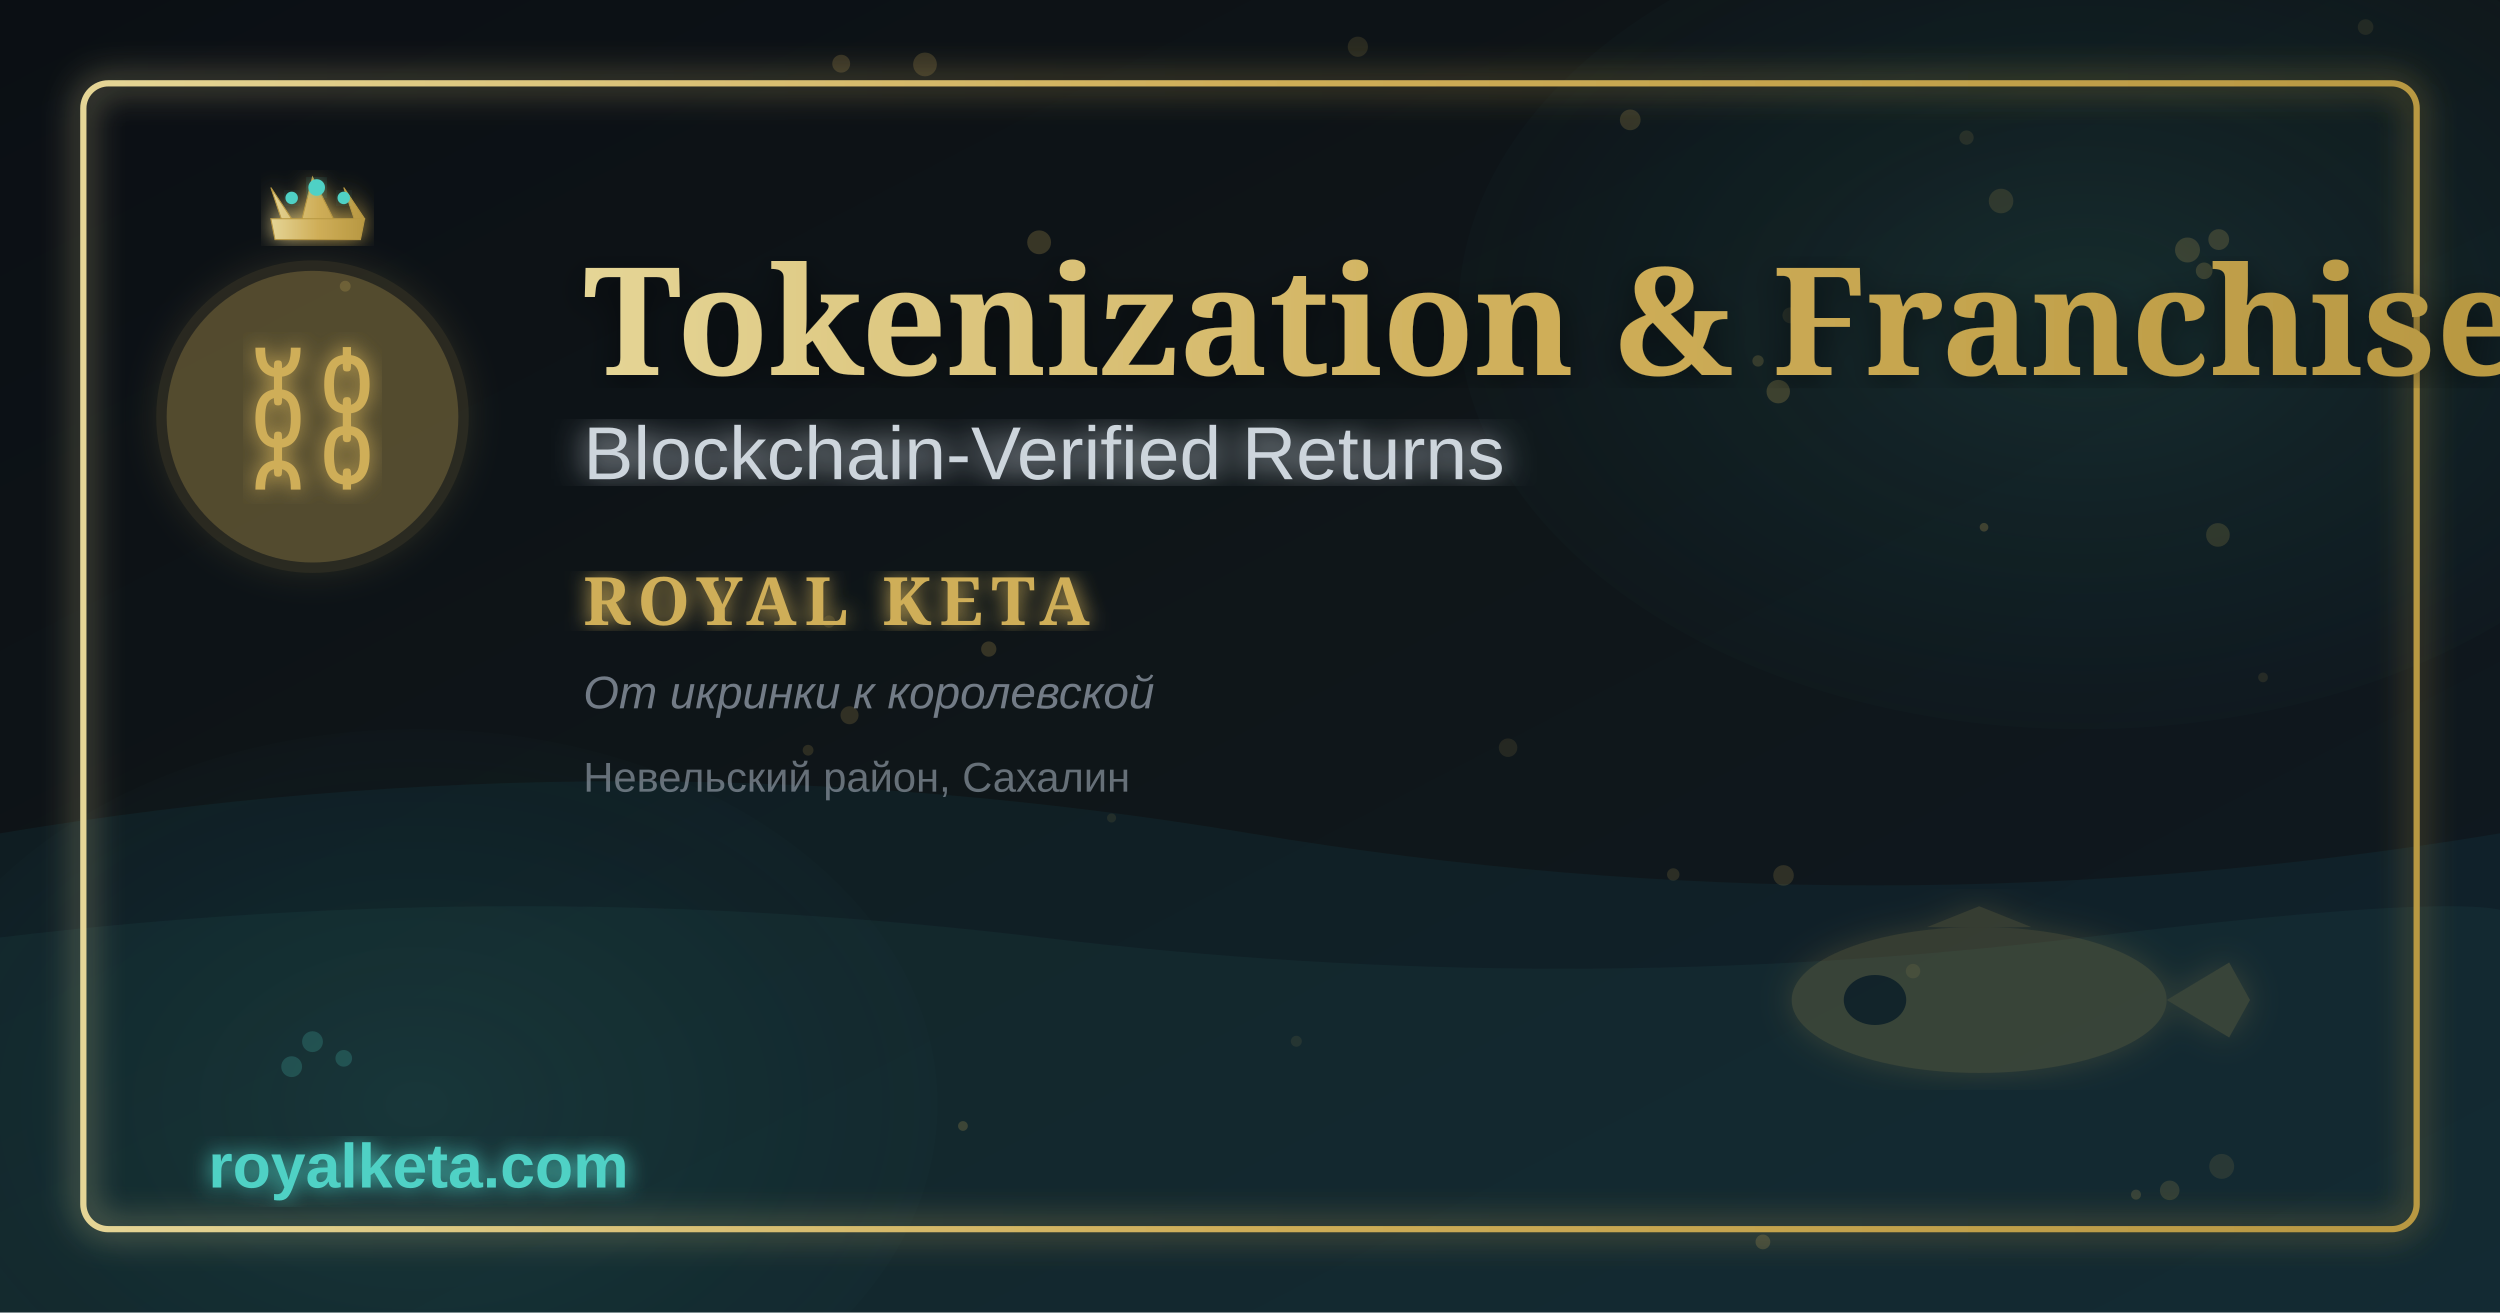
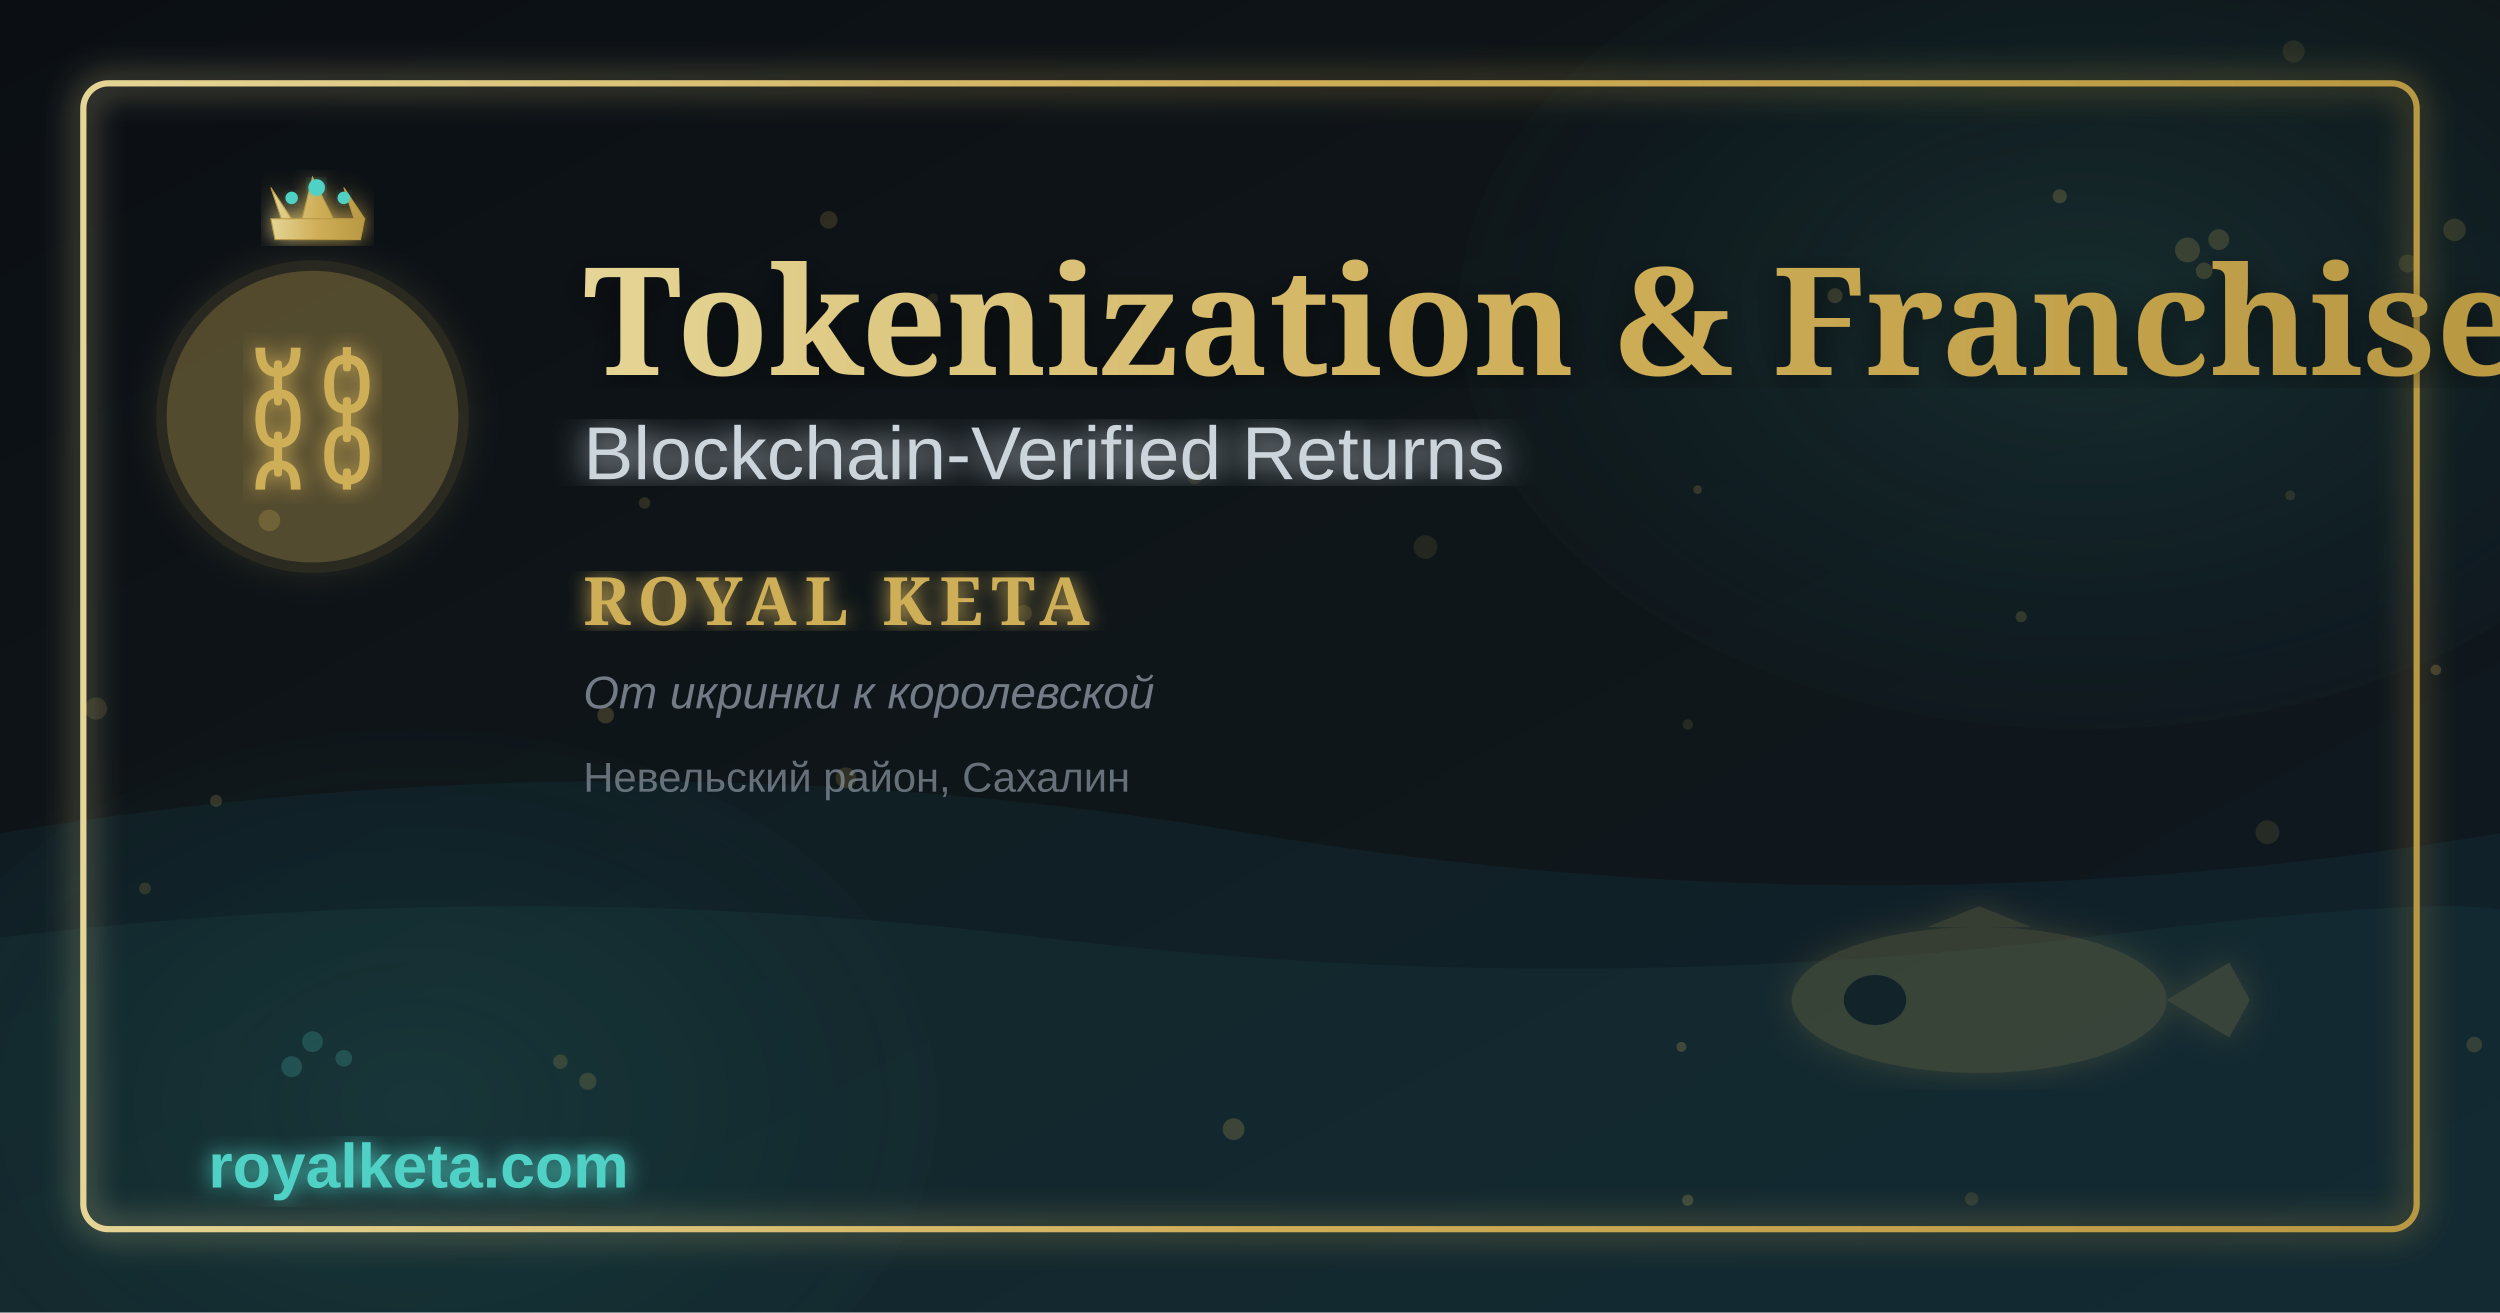
<svg xmlns="http://www.w3.org/2000/svg" width="1200" height="630">
  <defs>
    <linearGradient id="bgGradient" x1="0%" y1="0%" x2="100%" y2="100%">
      <stop offset="0%" style="stop-color:#0B0F14;stop-opacity:1" />
      <stop offset="50%" style="stop-color:#0F1619;stop-opacity:1" />
      <stop offset="100%" style="stop-color:#0F1922;stop-opacity:1" />
    </linearGradient>
    <linearGradient id="goldGradient" x1="0%" y1="0%" x2="100%" y2="0%">
      <stop offset="0%" style="stop-color:#E5D596;stop-opacity:1" />
      <stop offset="50%" style="stop-color:#CFAE58;stop-opacity:1" />
      <stop offset="100%" style="stop-color:#B89842;stop-opacity:1" />
    </linearGradient>
    <radialGradient id="oceanGradient" cx="50%" cy="50%" r="50%">
      <stop offset="0%" style="stop-color:#4FD1C5;stop-opacity:0.3" />
      <stop offset="100%" style="stop-color:#1E90A0;stop-opacity:0.05" />
    </radialGradient>
    <filter id="glow">
      <feGaussianBlur stdDeviation="5" result="coloredBlur" />
      <feMerge>
        <feMergeNode in="coloredBlur" />
        <feMergeNode in="SourceGraphic" />
      </feMerge>
    </filter>
    <filter id="softGlow">
      <feGaussianBlur stdDeviation="8" result="coloredBlur" />
      <feMerge>
        <feMergeNode in="coloredBlur" />
        <feMergeNode in="SourceGraphic" />
      </feMerge>
    </filter>
    <filter id="shadow">
      <feDropShadow dx="0" dy="4" stdDeviation="8" flood-color="#000000" flood-opacity="0.5" />
    </filter>
  </defs>
  <rect width="1200" height="630" fill="url(#bgGradient)" />
  <ellipse cx="1000" cy="150" rx="300" ry="200" fill="url(#oceanGradient)" opacity="0.4" />
  <ellipse cx="200" cy="530" rx="250" ry="180" fill="url(#oceanGradient)" opacity="0.3" />
  <path d="M 0 400 Q 300 350 600 400 T 1200 400 L 1200 630 L 0 630 Z" fill="#1E90A0" opacity="0.08" />
  <path d="M 0 450 Q 250 420 500 450 T 1000 450 T 1200 450 L 1200 630 L 0 630 Z" fill="#4FD1C5" opacity="0.05" />
-   <circle cx="1135.484" cy="12.997" r="3.749" fill="#CFAE58" opacity="0.105" />
-   <circle cx="1041.451" cy="571.367" r="4.695" fill="#CFAE58" opacity="0.161" />
-   <circle cx="407.776" cy="343.314" r="4.328" fill="#CFAE58" opacity="0.176" />
-   <circle cx="846.197" cy="596.127" r="3.541" fill="#CFAE58" opacity="0.209" />
-   <circle cx="651.765" cy="22.435" r="4.848" fill="#CFAE58" opacity="0.143" />
-   <circle cx="853.566" cy="187.98" r="5.634" fill="#CFAE58" opacity="0.227" />
-   <circle cx="1064.604" cy="256.764" r="5.681" fill="#CFAE58" opacity="0.166" />
-   <circle cx="803.159" cy="419.749" r="2.989" fill="#CFAE58" opacity="0.149" />
-   <circle cx="462.211" cy="540.47" r="2.341" fill="#CFAE58" opacity="0.222" />
-   <circle cx="723.87" cy="358.891" r="4.434" fill="#CFAE58" opacity="0.119" />
-   <circle cx="782.517" cy="57.535" r="4.975" fill="#CFAE58" opacity="0.198" />
-   <circle cx="498.786" cy="116.305" r="5.724" fill="#CFAE58" opacity="0.224" />
-   <circle cx="533.551" cy="392.629" r="2.18" fill="#CFAE58" opacity="0.103" />
-   <circle cx="397.93" cy="298.372" r="2.945" fill="#CFAE58" opacity="0.15" />
-   <circle cx="474.599" cy="311.549" r="3.668" fill="#CFAE58" opacity="0.204" />
-   <circle cx="1066.42" cy="559.864" r="5.979" fill="#CFAE58" opacity="0.12" />
-   <circle cx="856.09" cy="420.202" r="4.934" fill="#CFAE58" opacity="0.169" />
-   <circle cx="960.506" cy="96.485" r="5.903" fill="#CFAE58" opacity="0.149" />
-   <circle cx="387.88" cy="360.112" r="2.588" fill="#CFAE58" opacity="0.158" />
-   <circle cx="165.711" cy="137.378" r="2.608" fill="#CFAE58" opacity="0.223" />
-   <circle cx="859.397" cy="151.376" r="3.817" fill="#CFAE58" opacity="0.118" />
-   <circle cx="918.26" cy="466.145" r="3.465" fill="#CFAE58" opacity="0.103" />
-   <circle cx="622.238" cy="499.804" r="2.633" fill="#CFAE58" opacity="0.101" />
-   <circle cx="1086.259" cy="325.151" r="2.331" fill="#CFAE58" opacity="0.117" />
-   <circle cx="843.858" cy="173.244" r="2.717" fill="#CFAE58" opacity="0.201" />
-   <circle cx="1025.283" cy="573.422" r="2.394" fill="#CFAE58" opacity="0.188" />
-   <circle cx="952.325" cy="253.08" r="2.072" fill="#CFAE58" opacity="0.237" />
-   <circle cx="943.931" cy="66.045" r="3.428" fill="#CFAE58" opacity="0.121" />
-   <circle cx="443.997" cy="30.928" r="5.702" fill="#CFAE58" opacity="0.197" />
-   <circle cx="403.774" cy="30.569" r="4.294" fill="#CFAE58" opacity="0.198" />
+   <circle cx="46.058" cy="340.142" r="5.336" fill="#CFAE58" opacity="0.147" />
+   <circle cx="1169.226" cy="321.546" r="2.54" fill="#CFAE58" opacity="0.248" />
+   <circle cx="880.823" cy="141.941" r="3.588" fill="#CFAE58" opacity="0.243" />
+   <circle cx="129.33" cy="249.789" r="5.176" fill="#CFAE58" opacity="0.243" />
+   <circle cx="1155.689" cy="126.499" r="4.341" fill="#CFAE58" opacity="0.142" />
+   <circle cx="814.818" cy="235.031" r="2.068" fill="#CFAE58" opacity="0.193" />
+   <circle cx="946.407" cy="575.513" r="3.211" fill="#CFAE58" opacity="0.147" />
+   <circle cx="1099.312" cy="237.811" r="2.412" fill="#CFAE58" opacity="0.133" />
+   <circle cx="406.054" cy="373.352" r="5.014" fill="#CFAE58" opacity="0.183" />
+   <circle cx="1178.184" cy="110.348" r="5.397" fill="#CFAE58" opacity="0.168" />
+   <circle cx="269" cy="509.612" r="3.468" fill="#CFAE58" opacity="0.186" />
+   <circle cx="447.773" cy="143.374" r="2.535" fill="#CFAE58" opacity="0.125" />
+   <circle cx="684.219" cy="262.558" r="5.679" fill="#CFAE58" opacity="0.113" />
+   <circle cx="592.12" cy="542.003" r="5.241" fill="#CFAE58" opacity="0.215" />
+   <circle cx="1100.962" cy="24.703" r="5.323" fill="#CFAE58" opacity="0.11" />
+   <circle cx="810.175" cy="347.77" r="2.478" fill="#CFAE58" opacity="0.126" />
+   <circle cx="103.694" cy="384.386" r="2.877" fill="#CFAE58" opacity="0.204" />
+   <circle cx="970.147" cy="296.025" r="2.67" fill="#CFAE58" opacity="0.188" />
+   <circle cx="69.612" cy="426.422" r="2.835" fill="#CFAE58" opacity="0.174" />
+   <circle cx="810.116" cy="576.086" r="2.711" fill="#CFAE58" opacity="0.227" />
+   <circle cx="491.397" cy="294.315" r="3.927" fill="#CFAE58" opacity="0.161" />
+   <circle cx="807.073" cy="502.493" r="2.374" fill="#CFAE58" opacity="0.246" />
+   <circle cx="988.687" cy="94.211" r="3.384" fill="#CFAE58" opacity="0.219" />
+   <circle cx="397.772" cy="105.545" r="4.231" fill="#CFAE58" opacity="0.17" />
+   <circle cx="1088.363" cy="399.484" r="5.702" fill="#CFAE58" opacity="0.128" />
+   <circle cx="282.135" cy="518.992" r="4.11" fill="#CFAE58" opacity="0.186" />
+   <circle cx="309.387" cy="241.42" r="2.754" fill="#CFAE58" opacity="0.168" />
+   <circle cx="290.728" cy="343.265" r="3.995" fill="#CFAE58" opacity="0.221" />
+   <circle cx="573.427" cy="229.059" r="3.431" fill="#CFAE58" opacity="0.116" />
+   <circle cx="1187.637" cy="501.391" r="3.761" fill="#CFAE58" opacity="0.174" />
  <rect x="40" y="40" width="1120" height="550" fill="none" stroke="url(#goldGradient)" stroke-width="3" rx="12" filter="url(#softGlow)" />
  <circle cx="150" cy="200" r="75" fill="#CFAE58" opacity="0.15" filter="url(#softGlow)" />
  <circle cx="150" cy="200" r="70" fill="#CFAE58" opacity="0.25" />
  <text x="150" y="235" font-size="90" text-anchor="middle" fill="#CFAE58" filter="url(#glow)">⛓️</text>
  <g transform="translate(100, 70)">
    <path d="M 30 20 L 40 35 L 35 35 Z M 50 15 L 60 35 L 45 35 Z M 65 20 L 75 35 L 70 35 Z M 30 35 L 75 35 L 73 45 L 32 45 Z" fill="url(#goldGradient)" filter="url(#glow)" stroke="#B89842" stroke-width="0.5" />
    <circle cx="40" cy="25" r="3" fill="#4FD1C5" filter="url(#glow)" />
    <circle cx="52" cy="20" r="4" fill="#4FD1C5" filter="url(#glow)" />
    <circle cx="65" cy="25" r="3" fill="#4FD1C5" filter="url(#glow)" />
  </g>
  <text x="280" y="180" font-family="Georgia, serif" font-size="72" font-weight="bold" fill="url(#goldGradient)" filter="url(#shadow)">Tokenization &amp; Franchise</text>
  <text x="280" y="230" font-family="Arial, sans-serif" font-size="36" fill="#D6DEE6" opacity="0.95" filter="url(#softGlow)">Blockchain-Verified Returns</text>
  <text x="280" y="300" font-family="Georgia, serif" font-size="32" font-weight="bold" fill="#CFAE58" letter-spacing="4" filter="url(#glow)">ROYAL KETA</text>
  <text x="280" y="340" font-family="Arial, sans-serif" font-size="22" font-style="italic" fill="#8B95A1" opacity="0.8">От икринки к королевской</text>
  <text x="280" y="380" font-family="Arial, sans-serif" font-size="20" fill="#8B95A1" opacity="0.7">Невельский район, Сахалин</text>
  <text x="100" y="570" font-family="Arial, sans-serif" font-size="30" font-weight="bold" fill="#4FD1C5" filter="url(#glow)">royalketa.com</text>
  <g transform="translate(950, 480)" opacity="0.2" filter="url(#softGlow)">
    <ellipse cx="0" cy="0" rx="90" ry="35" fill="#CFAE58" />
    <path d="M 90 0 L 120 -18 L 130 0 L 120 18 Z" fill="#CFAE58" />
    <path d="M -25 -35 L 0 -45 L 25 -35 Z" fill="#CFAE58" />
    <ellipse cx="-50" cy="0" rx="15" ry="12" fill="#0B0F14" />
  </g>
  <g opacity="0.2">
    <circle cx="1050" cy="120" r="6" fill="#CFAE58" />
    <circle cx="1065" cy="115" r="5" fill="#CFAE58" />
    <circle cx="1058" cy="130" r="4" fill="#CFAE58" />
    <circle cx="150" cy="500" r="5" fill="#4FD1C5" />
    <circle cx="165" cy="508" r="4" fill="#4FD1C5" />
    <circle cx="140" cy="512" r="5" fill="#4FD1C5" />
  </g>
</svg>
